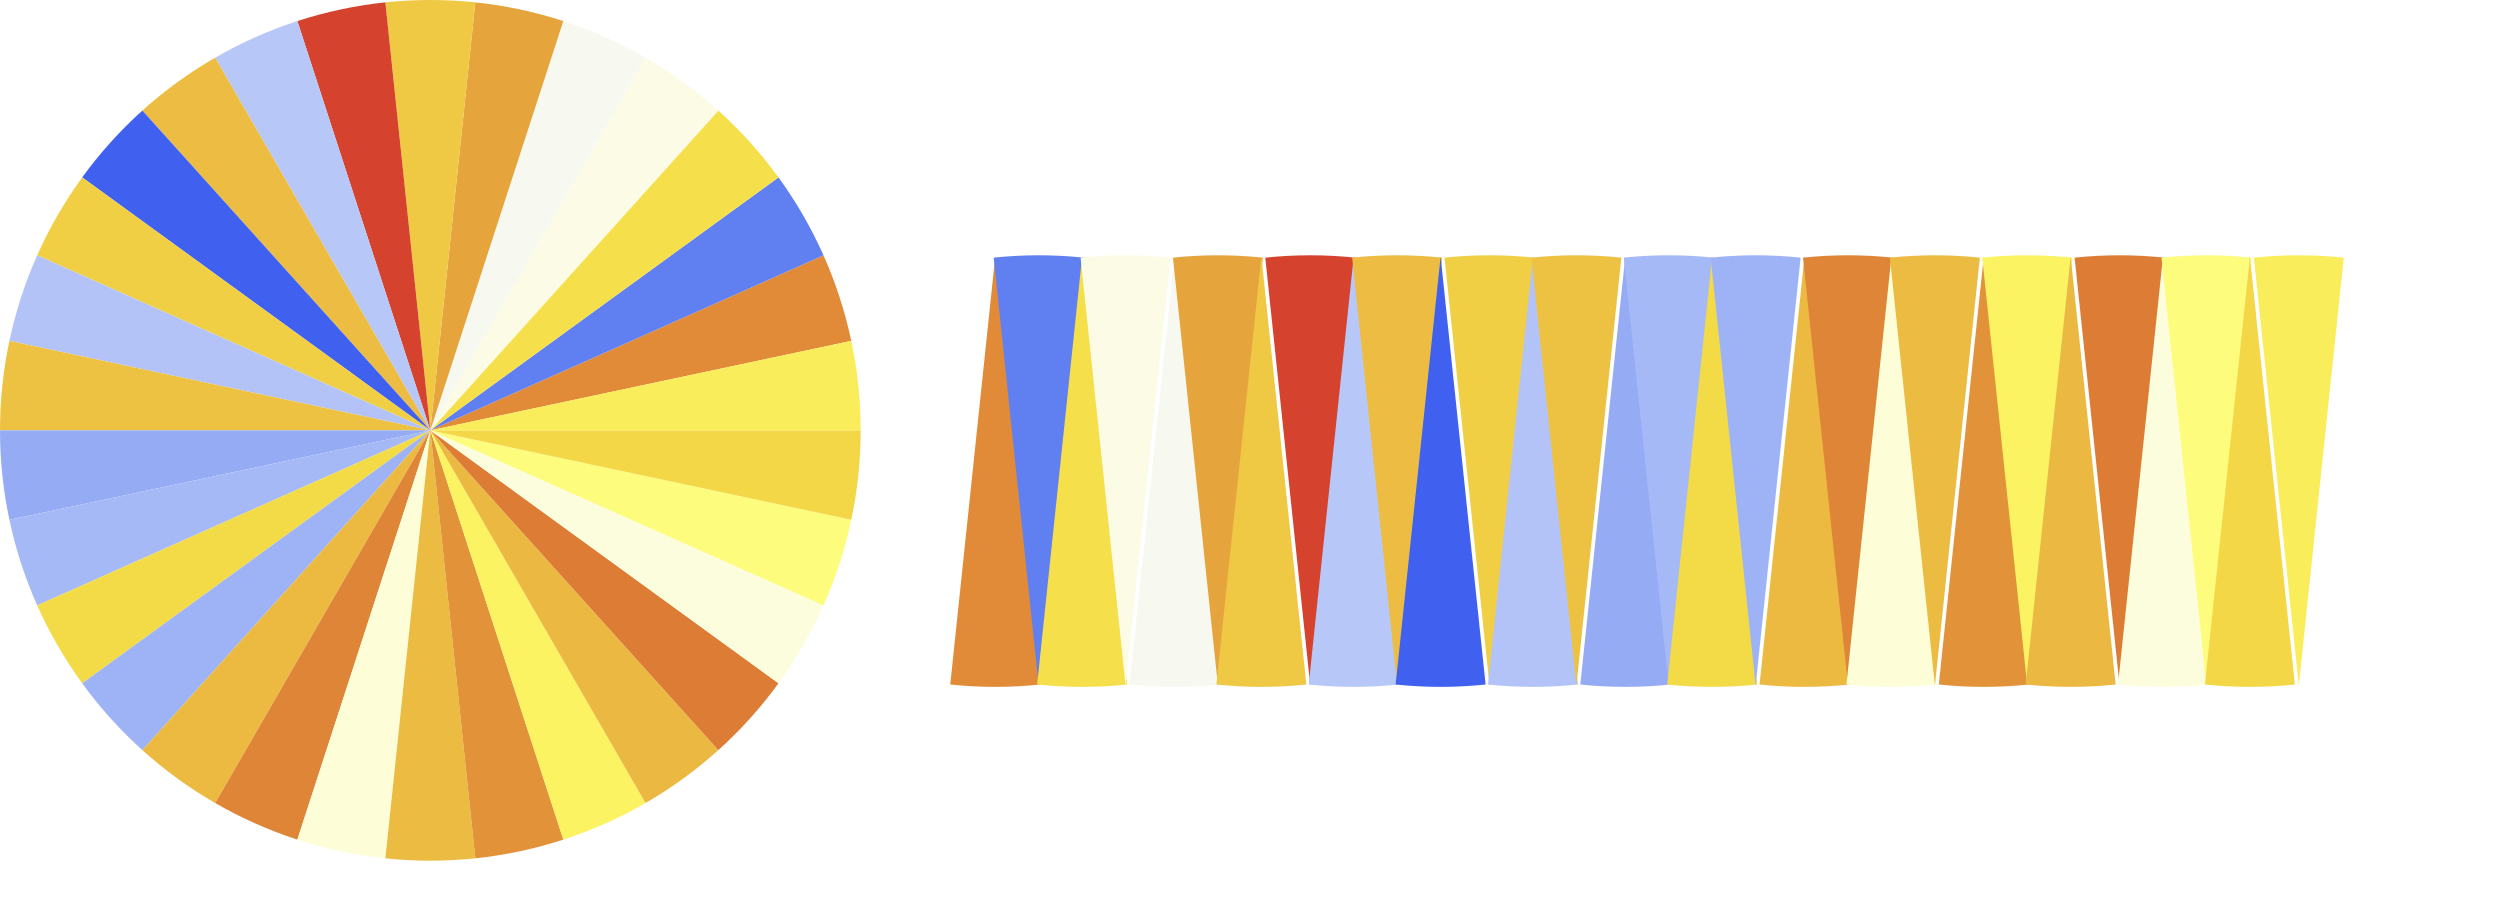
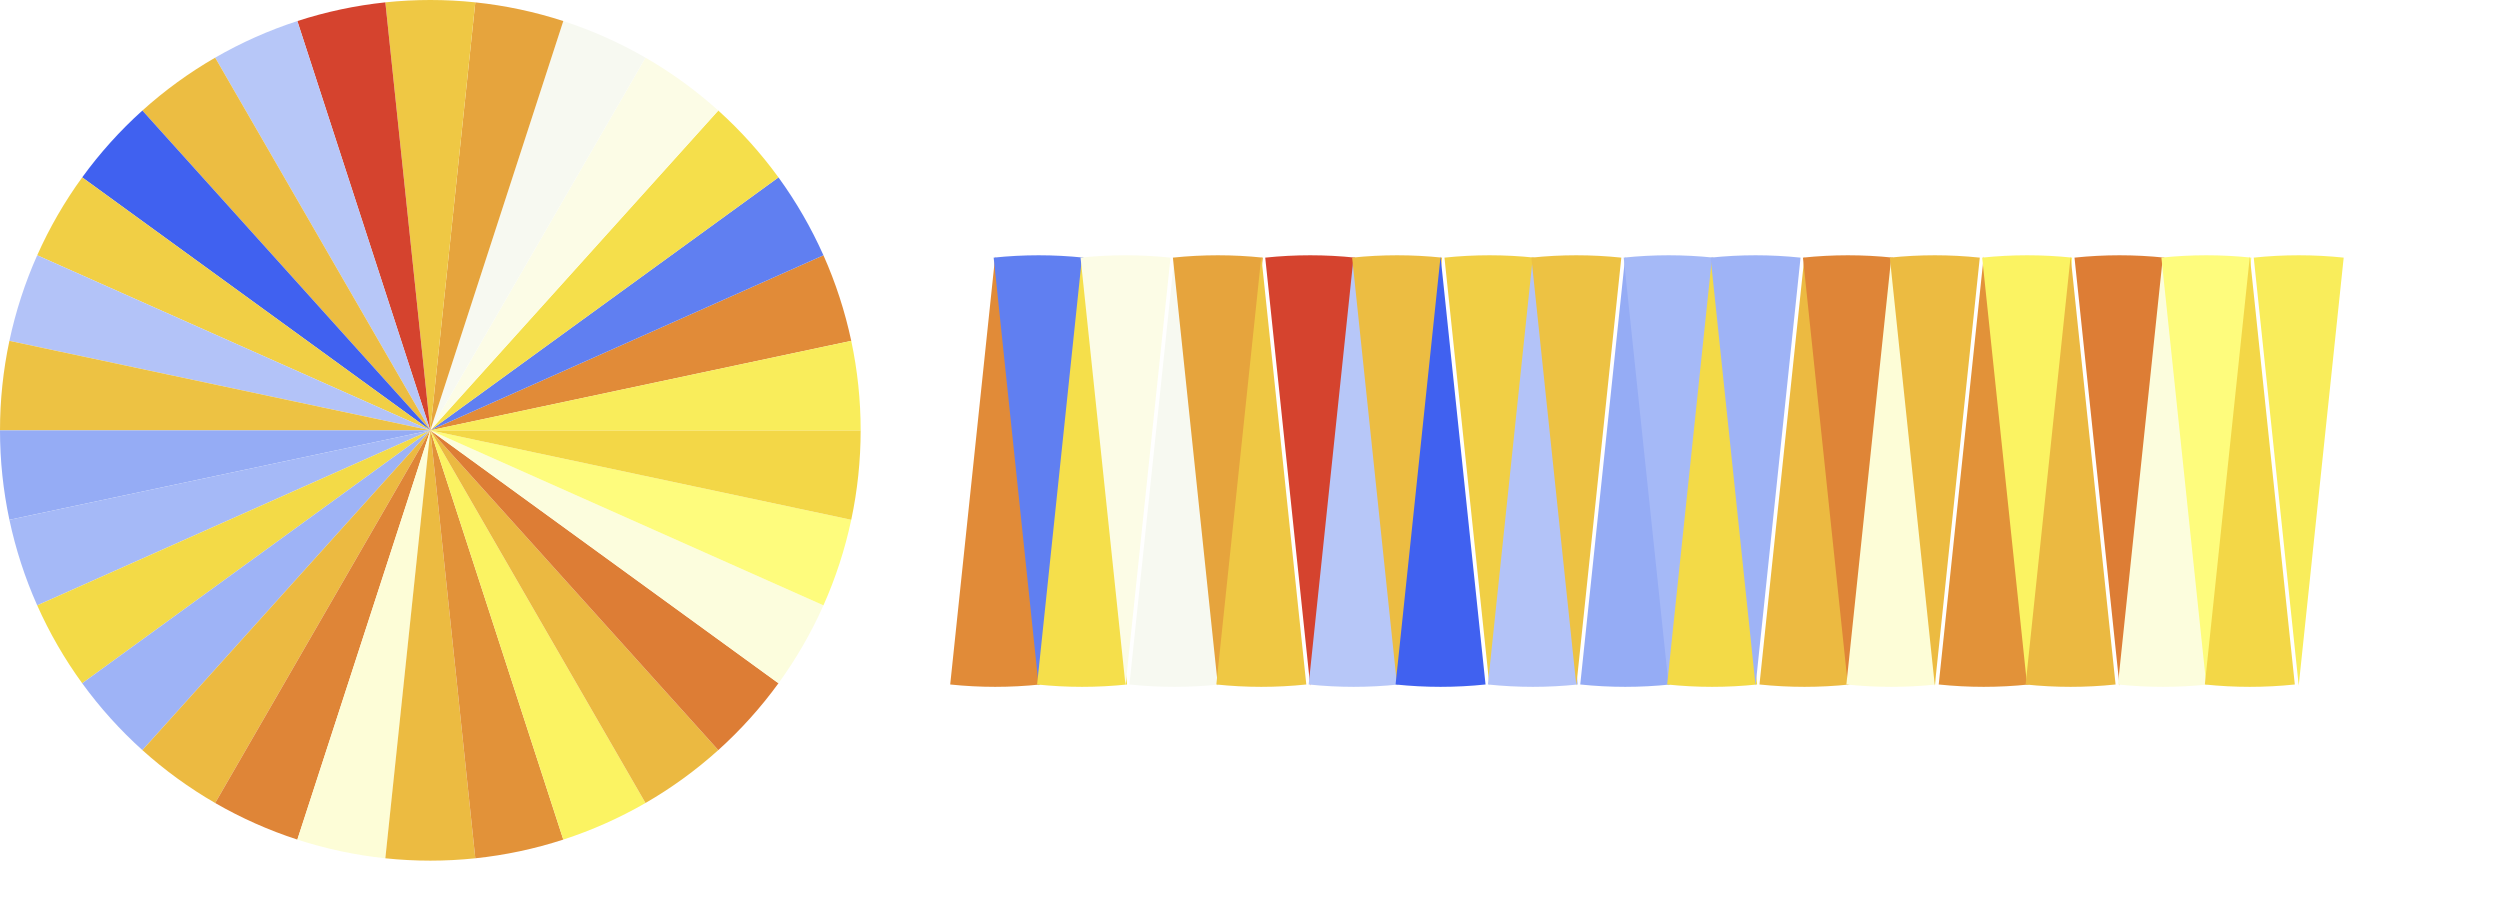
- <svg xmlns="http://www.w3.org/2000/svg" version="1.1" id="svg2" width="12.178cm" height="4.472cm">
-   <g transform="translate(-90.7703,-14.77025)" id="g4">
+ <svg xmlns="http://www.w3.org/2000/svg" version="1.1" id="svg2" width="6.744cm" height="2.476cm">
+   <g transform="matrix(0.5537627,0,0,0.5537627,-50.26521,-8.179211)" id="g4">
    <g clip-path="url(#cp1)" id="g6">
      <clipPath id="cp1">
        <polygon points="82,183 532,183 532,6 82,6 " id="polygon9" />
      </clipPath>
      <path d="m 274,62 -8.282,78.796 a 79.23,79.23 0 0 0 16.564,0 z" id="path11" style="opacity:1;fill:#e18b38;stroke:none" />
      <path d="m 282,141 8.282,-78.796 a 79.23,79.23 0 0 0 -16.564,0 z" id="path13" style="opacity:1;fill:#607ff1;stroke:none" />
      <path d="m 290,62 -8.282,78.796 a 79.23,79.23 0 0 0 16.564,0 z" id="path15" style="opacity:1;fill:#f5df4b;stroke:none" />
      <path d="m 298,141 8.282,-78.796 a 79.23,79.23 0 0 0 -16.564,0 z" id="path17" style="opacity:1;fill:#fcfce6;stroke:none" />
      <path d="m 307,62 -8.282,78.796 a 79.23,79.23 0 0 0 16.564,0 z" id="path19" style="opacity:1;fill:#f7f9f1;stroke:none" />
      <path d="m 315,141 8.282,-78.796 a 79.23,79.23 0 0 0 -16.564,0 z" id="path21" style="opacity:1;fill:#e6a43d;stroke:none" />
      <path d="m 323,62 -8.282,78.796 a 79.23,79.23 0 0 0 16.564,0 z" id="path23" style="opacity:1;fill:#efc844;stroke:none" />
      <path d="m 332,141 8.282,-78.796 a 79.23,79.23 0 0 0 -16.564,0 z" id="path25" style="opacity:1;fill:#d5432e;stroke:none" />
      <path d="m 340,62 -8.282,78.796 a 79.23,79.23 0 0 0 16.564,0 z" id="path27" style="opacity:1;fill:#b7c7f8;stroke:none" />
      <path d="m 348,141 8.282,-78.796 a 79.23,79.23 0 0 0 -16.564,0 z" id="path29" style="opacity:1;fill:#ecbd42;stroke:none" />
      <path d="m 356,62 -8.282,78.796 a 79.23,79.23 0 0 0 16.564,0 z" id="path31" style="opacity:1;fill:#4061f0;stroke:none" />
      <path d="m 365,141 8.282,-78.796 a 79.23,79.23 0 0 0 -16.564,0 z" id="path33" style="opacity:1;fill:#f1cf45;stroke:none" />
      <path d="m 373,62 -8.282,78.796 a 79.23,79.23 0 0 0 16.564,0 z" id="path35" style="opacity:1;fill:#b3c3f8;stroke:none" />
      <path d="m 381,141 8.282,-78.796 a 79.23,79.23 0 0 0 -16.564,0 z" id="path37" style="opacity:1;fill:#edc243;stroke:none" />
      <path d="m 390,62 -8.282,78.796 a 79.23,79.23 0 0 0 16.564,0 z" id="path39" style="opacity:1;fill:#95acf5;stroke:none" />
      <path d="m 398,141 8.282,-78.796 a 79.23,79.23 0 0 0 -16.564,0 z" id="path41" style="opacity:1;fill:#a5b9f7;stroke:none" />
      <path d="m 406,62 -8.282,78.796 a 79.23,79.23 0 0 0 16.564,0 z" id="path43" style="opacity:1;fill:#f3da47;stroke:none" />
      <path d="m 414,141 8.282,-78.796 a 79.23,79.23 0 0 0 -16.564,0 z" id="path45" style="opacity:1;fill:#9eb3f6;stroke:none" />
      <path d="m 423,62 -8.282,78.796 a 79.23,79.23 0 0 0 16.564,0 z" id="path47" style="opacity:1;fill:#ecba41;stroke:none" />
      <path d="m 431,141 8.282,-78.796 a 79.23,79.23 0 0 0 -16.564,0 z" id="path49" style="opacity:1;fill:#df8537;stroke:none" />
      <path d="m 439,62 -8.282,78.796 a 79.23,79.23 0 0 0 16.564,0 z" id="path51" style="opacity:1;fill:#fdfdd7;stroke:none" />
      <path d="m 447,141 8.282,-78.796 a 79.23,79.23 0 0 0 -16.564,0 z" id="path53" style="opacity:1;fill:#ecbb41;stroke:none" />
      <path d="m 456,62 -8.282,78.796 a 79.23,79.23 0 0 0 16.564,0 z" id="path55" style="opacity:1;fill:#e29239;stroke:none" />
      <path d="m 464,141 8.282,-78.796 a 79.23,79.23 0 0 0 -16.564,0 z" id="path57" style="opacity:1;fill:#fbf362;stroke:none" />
      <path d="m 472,62 -8.282,78.796 a 79.23,79.23 0 0 0 16.564,0 z" id="path59" style="opacity:1;fill:#ebb941;stroke:none" />
      <path d="m 481,141 8.282,-78.796 a 79.23,79.23 0 0 0 -16.564,0 z" id="path61" style="opacity:1;fill:#dd7d35;stroke:none" />
      <path d="m 489,62 -8.282,78.796 a 79.23,79.23 0 0 0 16.564,0 z" id="path63" style="opacity:1;fill:#fcfddd;stroke:none" />
      <path d="m 497,141 8.282,-78.796 a 79.23,79.23 0 0 0 -16.564,0 z" id="path65" style="opacity:1;fill:#fefc7d;stroke:none" />
      <path d="m 505,62 -8.282,78.796 a 79.23,79.23 0 0 0 16.564,0 z" id="path67" style="opacity:1;fill:#f3d747;stroke:none" />
      <path d="m 514,141 8.282,-78.796 a 79.23,79.23 0 0 0 -16.564,0 z" id="path69" style="opacity:1;fill:#f9ed5b;stroke:none" />
      <path d="M 170,94 247.498,77.527 A 79.23,79.23 0 0 0 242.38,61.774 Z" id="path71" style="opacity:1;fill:#e18b38;stroke:none" />
      <path d="M 170,94 242.38,61.774 A 79.23,79.23 0 0 0 234.098,47.43 Z" id="path73" style="opacity:1;fill:#607ff1;stroke:none" />
      <path d="M 170,94 234.098,47.43 A 79.23,79.23 0 0 0 223.015,35.121 Z" id="path75" style="opacity:1;fill:#f5df4b;stroke:none" />
      <path d="m 170,94 53.015,-58.879 a 79.23,79.23 0 0 0 -13.4,-9.736 z" id="path77" style="opacity:1;fill:#fcfce6;stroke:none" />
      <path d="M 170,94 209.615,25.385 A 79.23,79.23 0 0 0 194.483,18.648 Z" id="path79" style="opacity:1;fill:#f7f9f1;stroke:none" />
      <path d="M 170,94 194.483,18.648 A 79.23,79.23 0 0 0 178.282,15.204 Z" id="path81" style="opacity:1;fill:#e6a43d;stroke:none" />
      <path d="m 170,94 8.282,-78.796 a 79.23,79.23 0 0 0 -16.564,0 z" id="path83" style="opacity:1;fill:#efc844;stroke:none" />
      <path d="m 170,94 -8.282,-78.796 a 79.23,79.23 0 0 0 -16.201,3.444 z" id="path85" style="opacity:1;fill:#d5432e;stroke:none" />
      <path d="M 170,94 145.517,18.648 a 79.23,79.23 0 0 0 -15.132,6.737 z" id="path87" style="opacity:1;fill:#b7c7f8;stroke:none" />
      <path d="M 170,94 130.385,25.385 a 79.23,79.23 0 0 0 -13.4,9.736 z" id="path89" style="opacity:1;fill:#ecbd42;stroke:none" />
      <path d="M 170,94 116.985,35.121 a 79.23,79.23 0 0 0 -11.083,12.309 z" id="path91" style="opacity:1;fill:#4061f0;stroke:none" />
      <path d="M 170,94 105.902,47.43 A 79.23,79.23 0 0 0 97.62,61.774 Z" id="path93" style="opacity:1;fill:#f1cf45;stroke:none" />
      <path d="M 170,94 97.62,61.774 a 79.23,79.23 0 0 0 -5.118,15.753 z" id="path95" style="opacity:1;fill:#b3c3f8;stroke:none" />
      <path d="M 170,94 92.502,77.527 A 79.23,79.23 0 0 0 90.77,94 Z" id="path97" style="opacity:1;fill:#edc243;stroke:none" />
      <path d="m 170,94 -79.23,0 a 79.23,79.23 0 0 0 1.731,16.473 z" id="path99" style="opacity:1;fill:#95acf5;stroke:none" />
      <path d="M 170,94 92.502,110.473 A 79.23,79.23 0 0 0 97.62,126.226 Z" id="path101" style="opacity:1;fill:#a5b9f7;stroke:none" />
      <path d="m 170,94 -72.38,32.226 a 79.23,79.23 0 0 0 8.282,14.344 z" id="path103" style="opacity:1;fill:#f3da47;stroke:none" />
      <path d="m 170,94 -64.098,46.57 a 79.23,79.23 0 0 0 11.083,12.309 z" id="path105" style="opacity:1;fill:#9eb3f6;stroke:none" />
      <path d="m 170,94 -53.015,58.879 a 79.23,79.23 0 0 0 13.4,9.736 z" id="path107" style="opacity:1;fill:#ecba41;stroke:none" />
      <path d="m 170,94 -39.615,68.615 a 79.23,79.23 0 0 0 15.132,6.737 z" id="path109" style="opacity:1;fill:#df8537;stroke:none" />
      <path d="m 170,94 -24.483,75.352 a 79.23,79.23 0 0 0 16.201,3.444 z" id="path111" style="opacity:1;fill:#fdfdd7;stroke:none" />
      <path d="m 170,94 -8.282,78.796 a 79.23,79.23 0 0 0 16.564,0 z" id="path113" style="opacity:1;fill:#ecbb41;stroke:none" />
      <path d="m 170,94 8.282,78.796 a 79.23,79.23 0 0 0 16.201,-3.444 z" id="path115" style="opacity:1;fill:#e29239;stroke:none" />
      <path d="m 170,94 24.483,75.352 a 79.23,79.23 0 0 0 15.132,-6.737 z" id="path117" style="opacity:1;fill:#fbf362;stroke:none" />
      <path d="m 170,94 39.615,68.615 a 79.23,79.23 0 0 0 13.4,-9.736 z" id="path119" style="opacity:1;fill:#ebb941;stroke:none" />
      <path d="m 170,94 53.015,58.879 a 79.23,79.23 0 0 0 11.083,-12.309 z" id="path121" style="opacity:1;fill:#dd7d35;stroke:none" />
      <path d="m 170,94 64.098,46.57 a 79.23,79.23 0 0 0 8.282,-14.344 z" id="path123" style="opacity:1;fill:#fcfddd;stroke:none" />
      <path d="m 170,94 72.38,32.226 a 79.23,79.23 0 0 0 5.118,-15.753 z" id="path125" style="opacity:1;fill:#fefc7d;stroke:none" />
      <path d="m 170,94 77.498,16.473 A 79.23,79.23 0 0 0 249.23,94 Z" id="path127" style="opacity:1;fill:#f3d747;stroke:none" />
      <path d="m 170,94 79.23,0 a 79.23,79.23 0 0 0 -1.732,-16.473 z" id="path129" style="opacity:1;fill:#f9ed5b;stroke:none" />
    </g>
  </g>
  <defs id="defs131" />
</svg>
